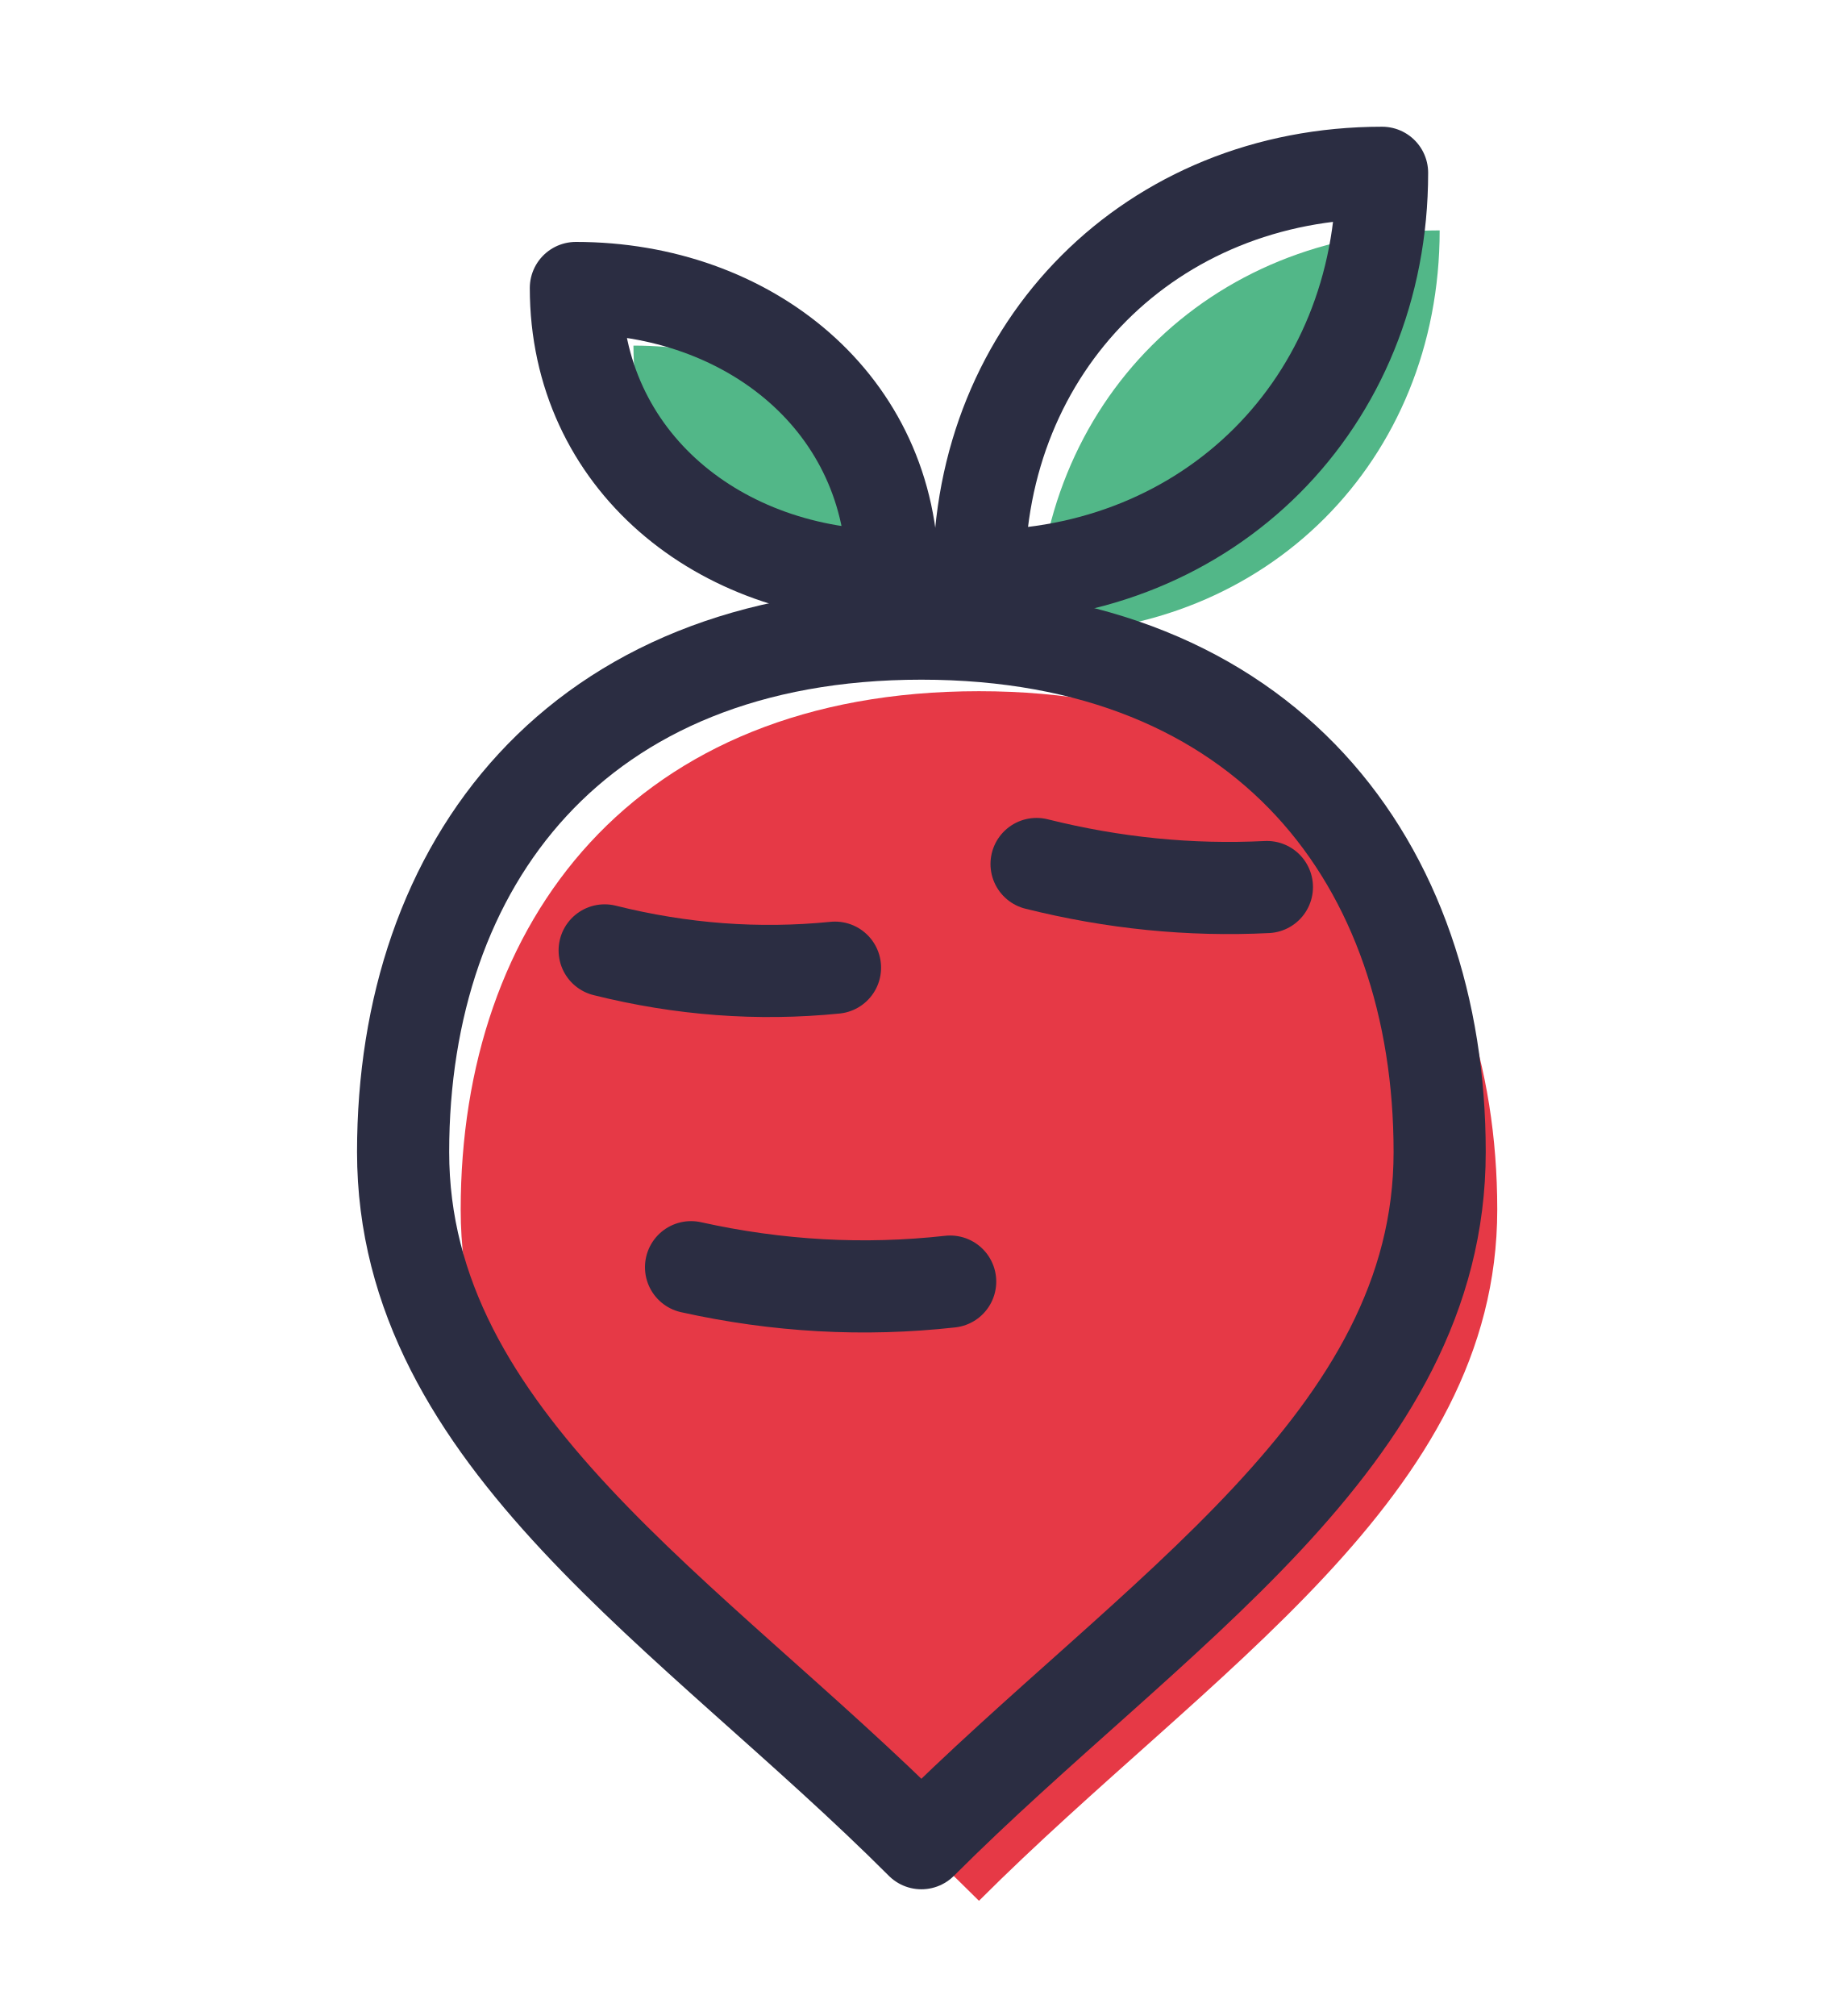
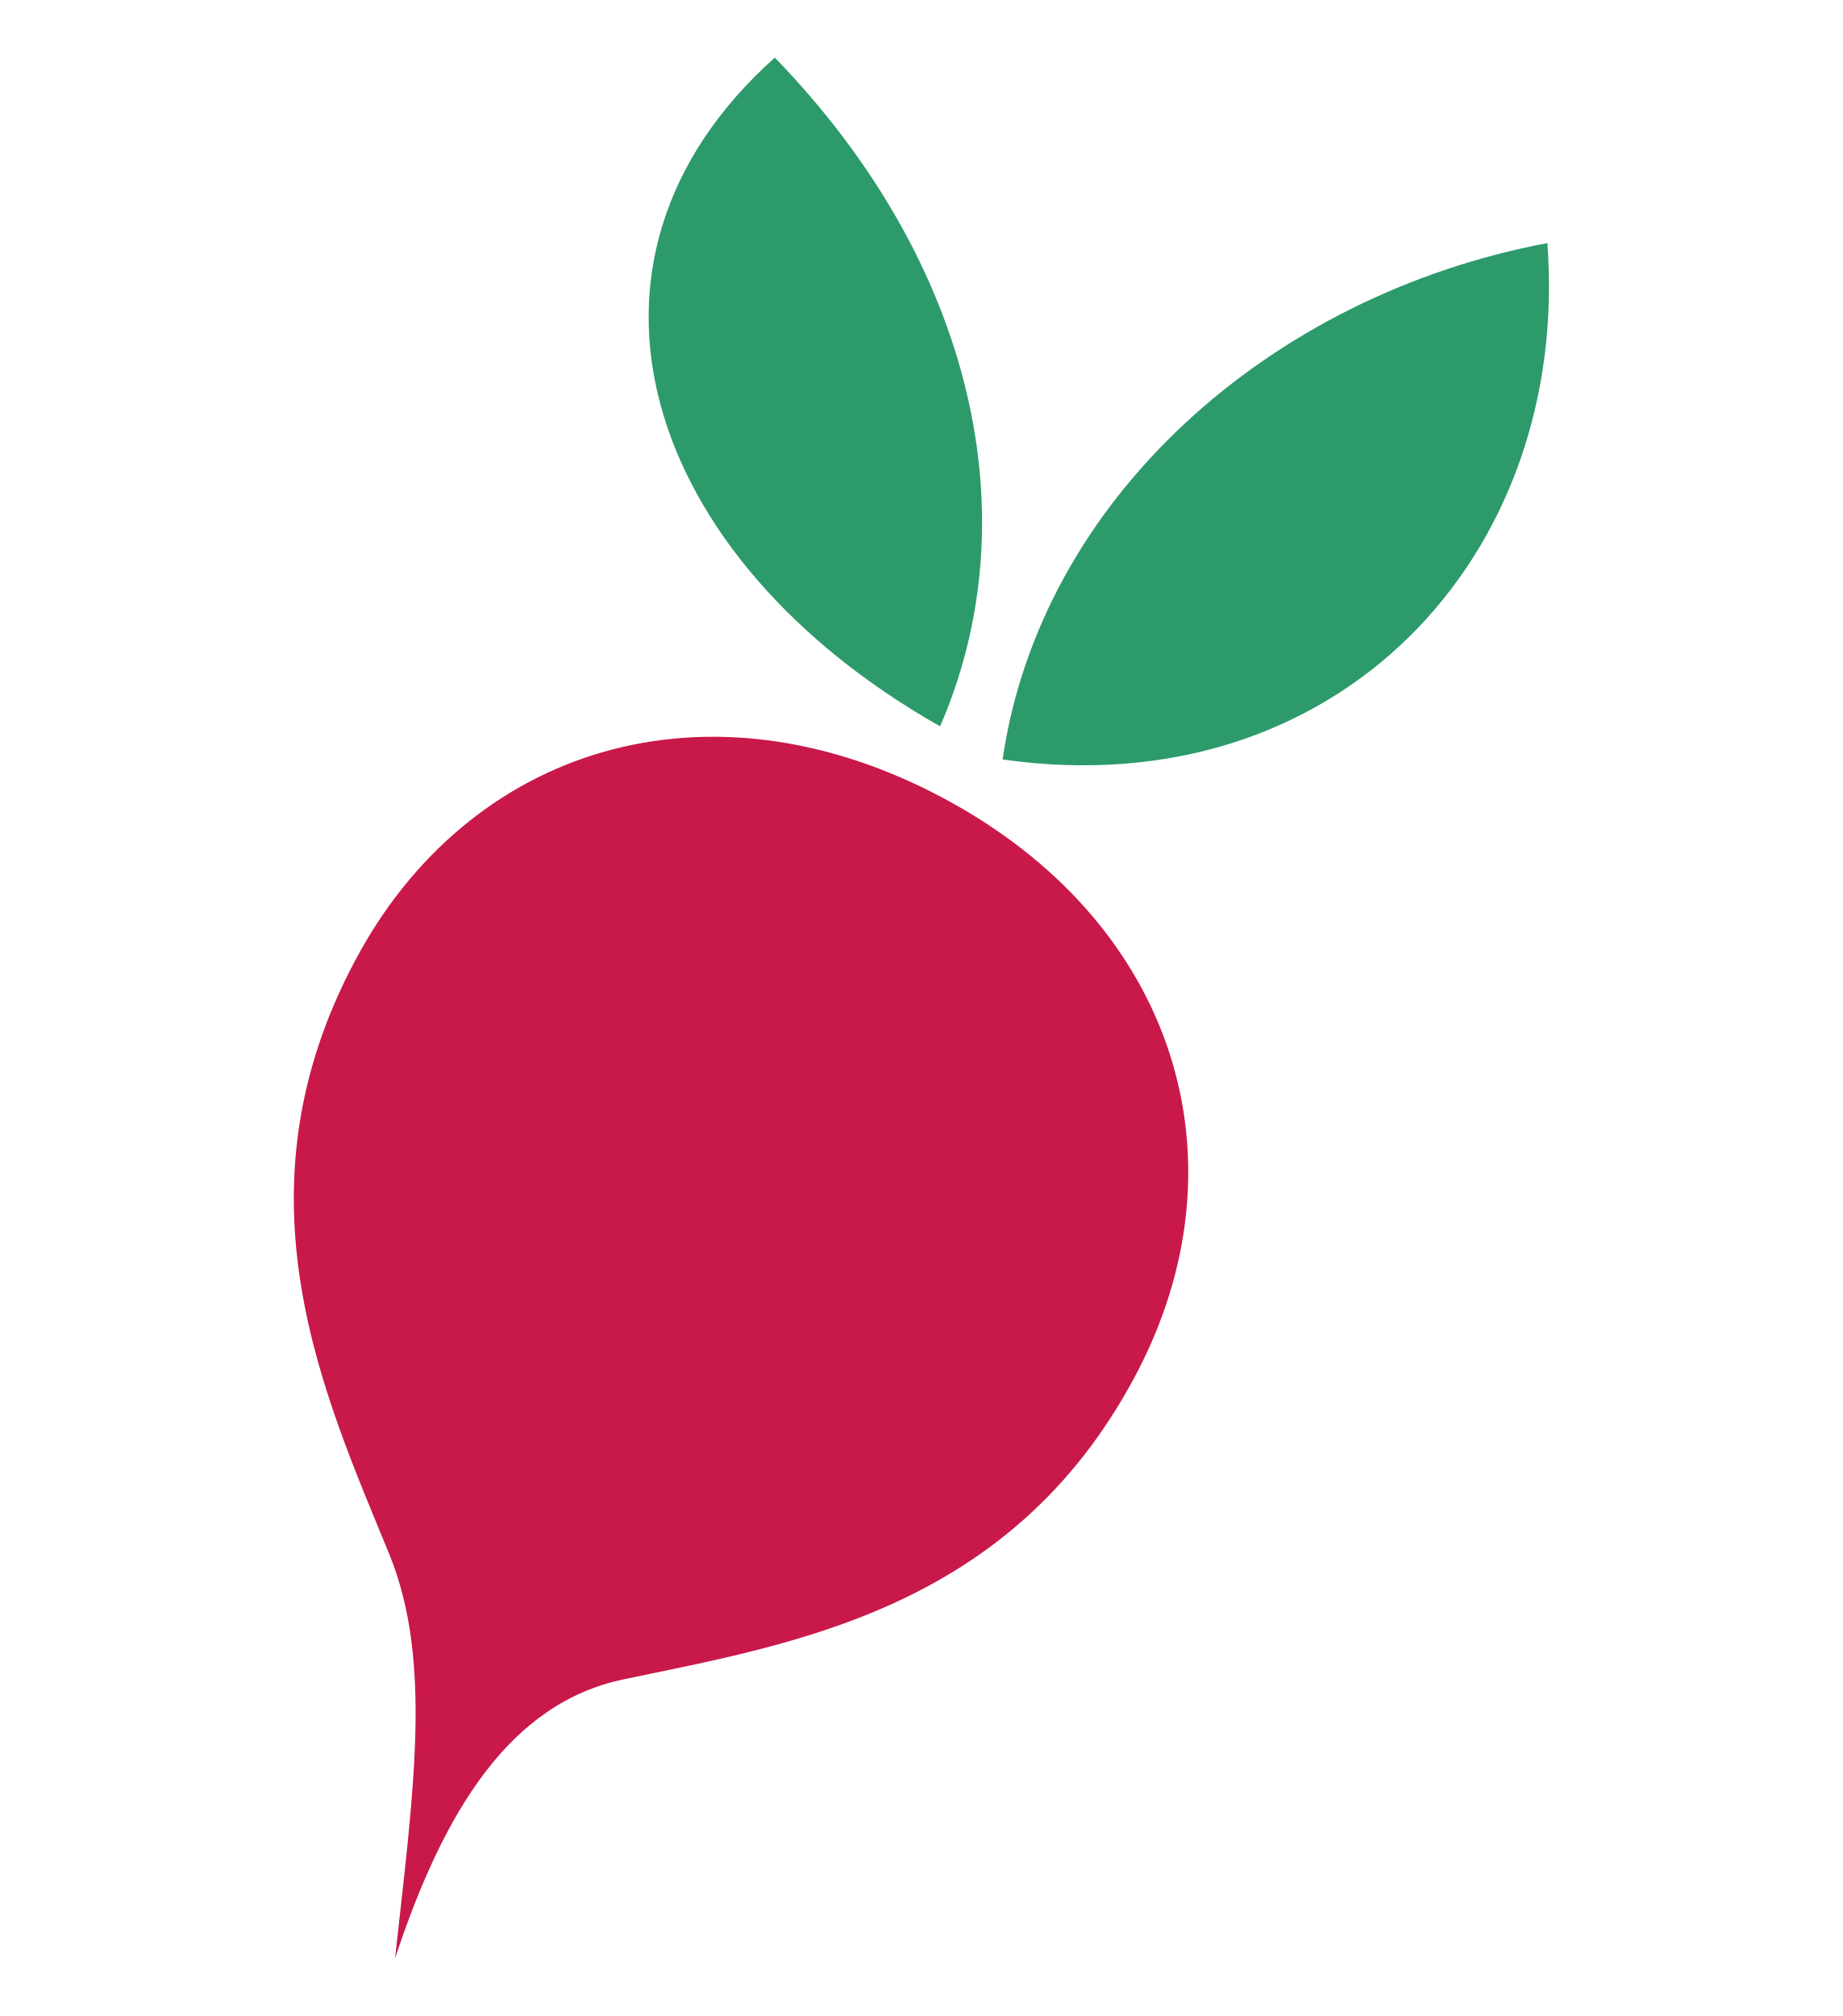
- <svg xmlns="http://www.w3.org/2000/svg" width="64" height="70" viewBox="0 0 64 70" fill="none" stroke-linejoin="round" stroke-linecap="round" stroke-width="3.2">
-   <g transform="translate(2,2)" stroke="none">
-     <path d="M32,22 C44,22 50,30 50,40 C50,50 40,56 32,64 C24,56 14,50 14,40 C14,30 20,22 32,22 Z" fill="#E63946" />
-     <path d="M34,20 C34,12 40,6 48,6 C48,14 42,20 34,20 Z" fill="#52B788" />
-     <path d="M31,20 C31,14 26,10 20,10 C20,16 25,20 31,20 Z" fill="#52B788" />
-   </g>
-   <g stroke="#2B2D42">
-     <path d="M34,20 C34,12 40,6 48,6 C48,14 42,20 34,20 Z" />
-     <path d="M31,20 C31,14 26,10 20,10 C20,16 25,20 31,20 Z" />
-     <path d="M32,22 C44,22 50,30 50,40 C50,50 40,56 32,64 C24,56 14,50 14,40 C14,30 20,22 32,22 Z" />
-     <path d="M21,33 Q25,34 29,33.6" />
-     <path d="M36,30 Q40,31 44,30.8" />
-     <path d="M24,44 Q28.5,45 33,44.5" />
-   </g>
+ <svg xmlns="http://www.w3.org/2000/svg" width="64" height="70" viewBox="0 0 64 70" fill="none">
+   <path d="M32.72,27.69 C40.86,32.01 43.39,40.32 39.43,47.77 C35.11,55.90 27.52,57.08 21.66,58.31 C17.74,59.13 15.43,62.82 13.72,68.00 C14.35,62.25 15.03,57.69 13.53,53.99 C11.26,48.44 8.00,41.49 12.33,33.36 C16.29,25.90 24.59,23.37 32.72,27.69 Z" fill="#C9184A" />
+   <path d="M34.82,26.37 C36.14,17.34 44.08,10.26 53.74,8.44 C54.56,19.31 46.45,28.03 34.82,26.37 Z" fill="#2D9A6B" />
+   <path d="M32.65,25.22 C35.78,18.02 33.87,9.18 26.91,2.00 C18.98,9.08 22.36,19.40 32.65,25.22 Z" fill="#2D9A6B" />
</svg>
